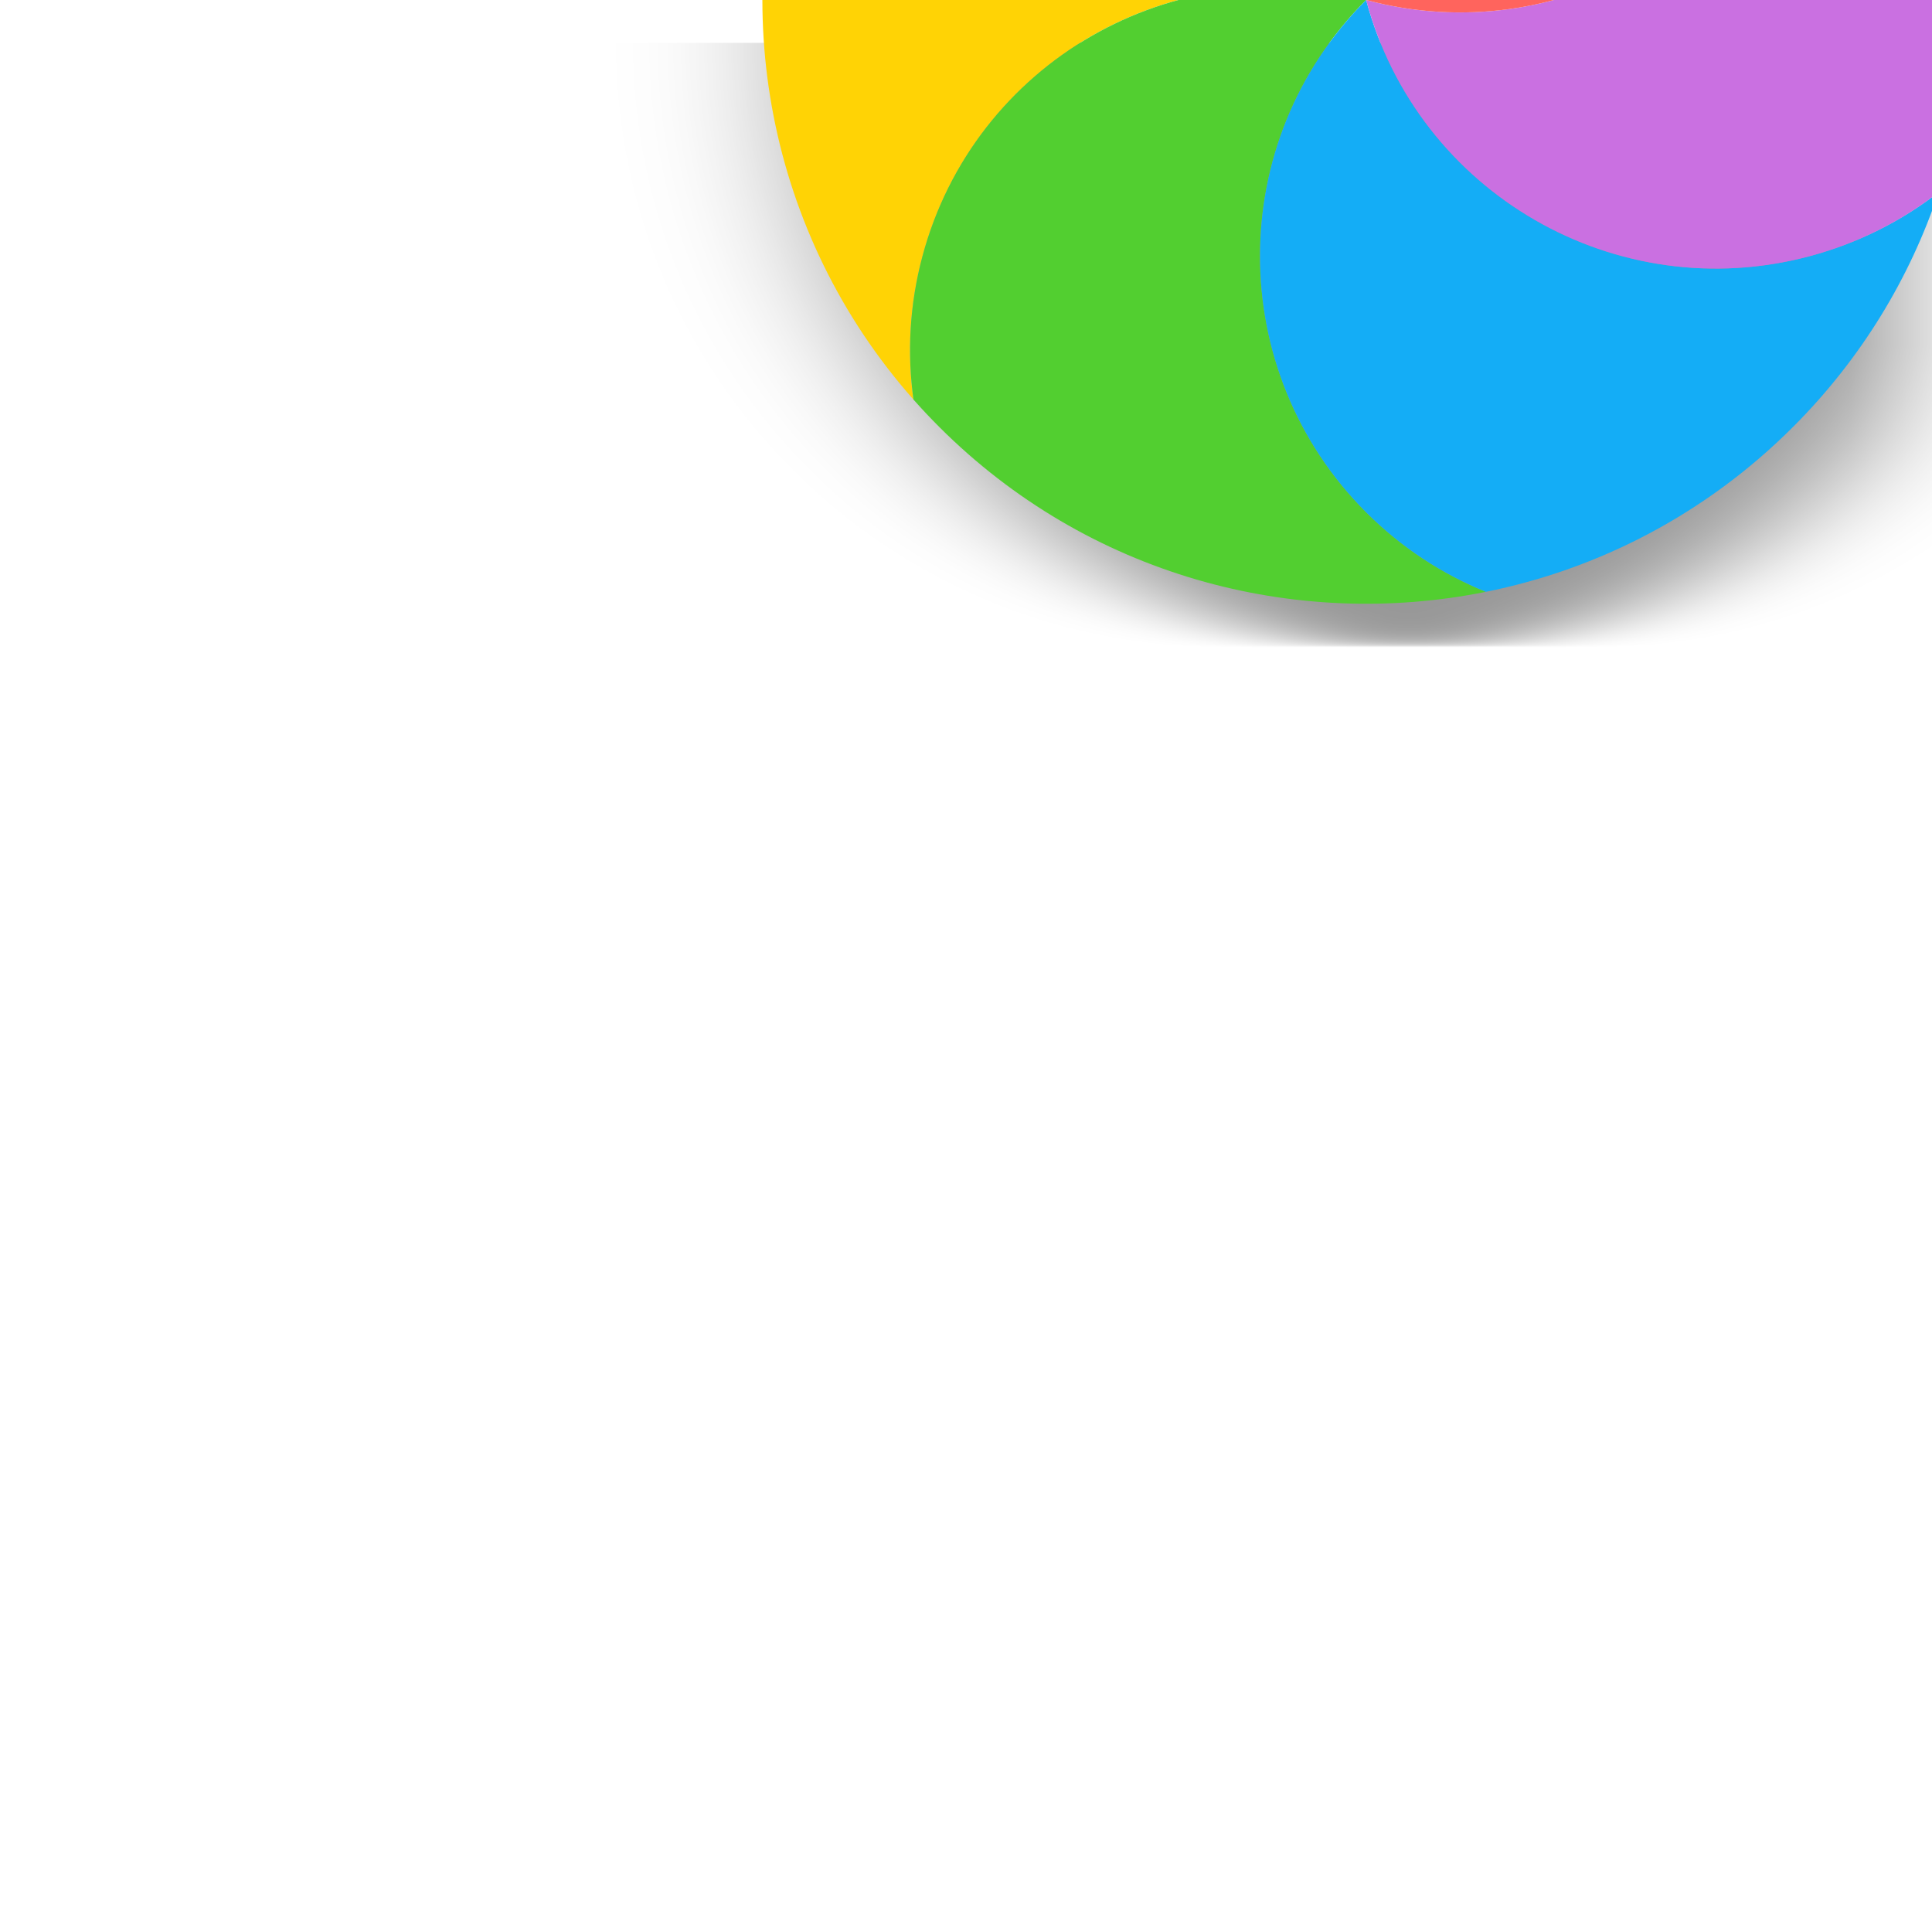
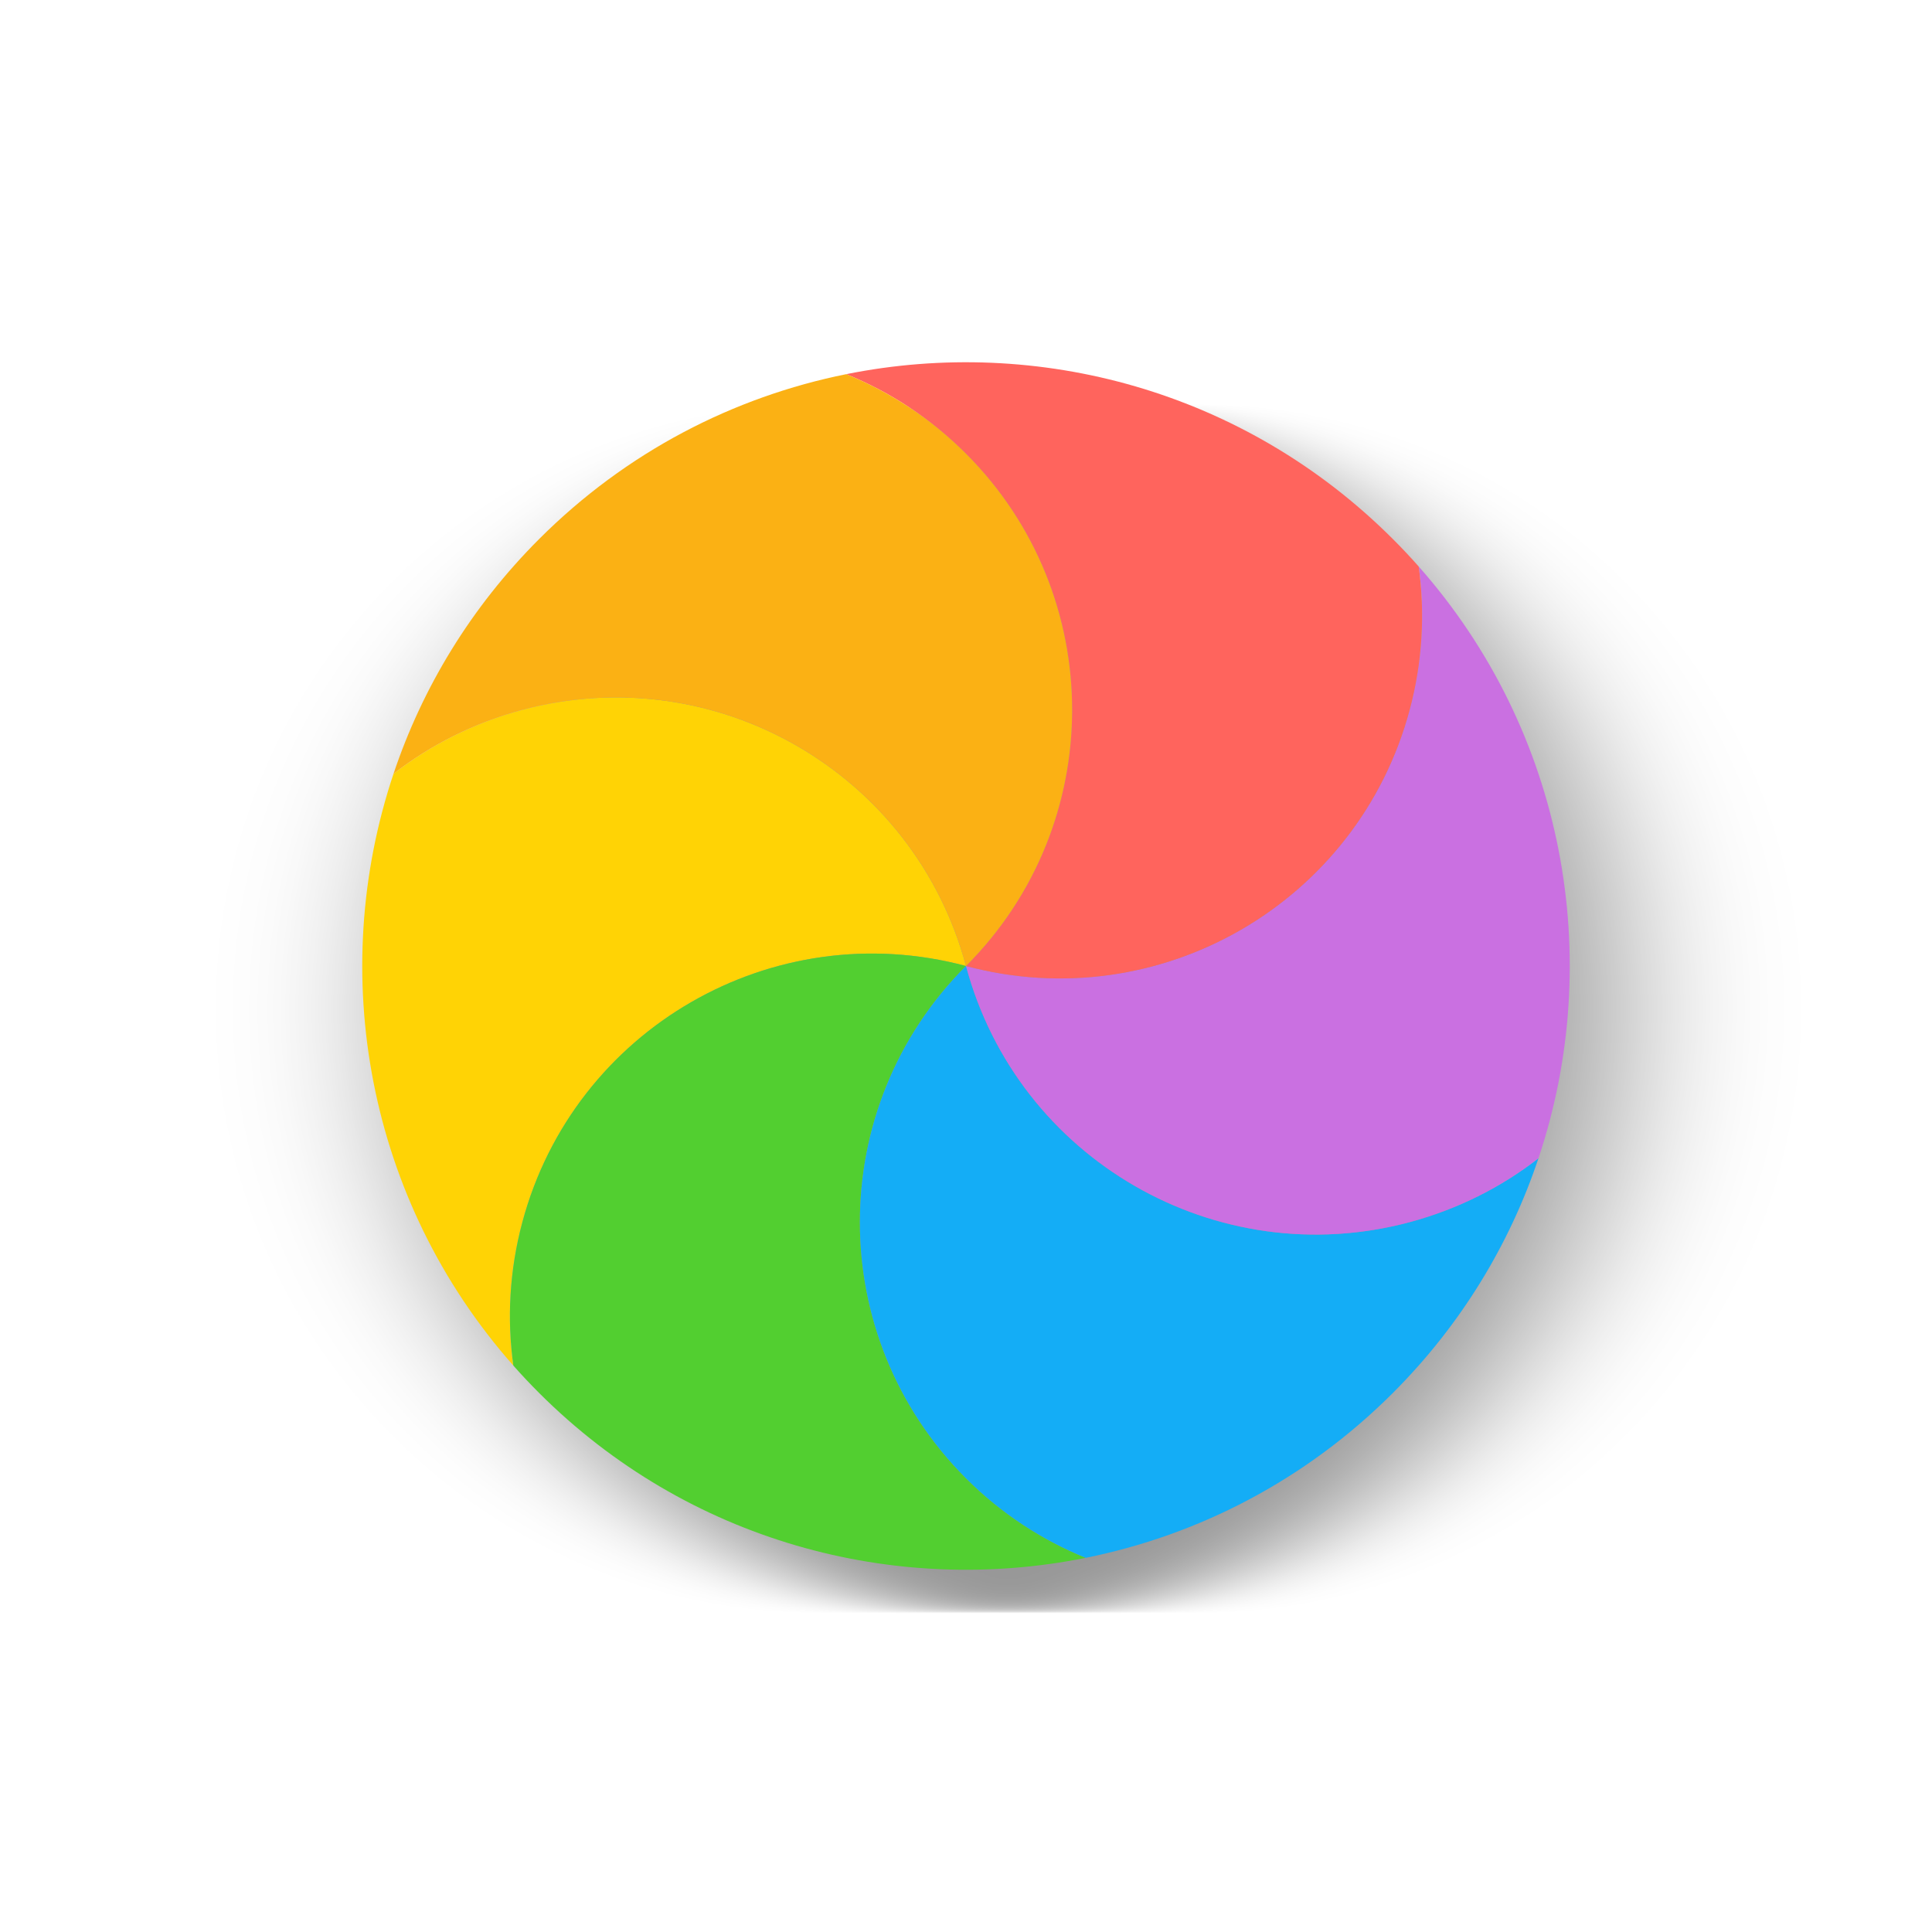
- <svg xmlns="http://www.w3.org/2000/svg" style="transform: rotate(315deg)" width="32" height="32" viewBox="0 0 32 32" fill="none">
-   <g filter="url(#filter0_d_1_311)">
-     <path d="M11.546 7.044C12.319 7.14 13.086 7.39 13.804 7.804C16.674 9.461 17.657 13.13 16 16C14.343 13.13 10.674 12.147 7.804 13.804C7.087 14.217 6.489 14.757 6.019 15.377C6.244 11.721 8.434 8.595 11.546 7.044Z" fill="url(#paint0_linear_1_311)" />
-     <path d="M6.019 15.377C6.489 14.757 7.087 14.217 7.804 13.804C10.674 12.147 14.343 13.13 16 16C12.686 16 10 18.686 10 22C10 22.828 10.168 23.616 10.471 24.334C7.776 22.542 6 19.478 6 16C6 15.791 6.006 15.583 6.019 15.377Z" fill="url(#paint1_linear_1_311)" />
-     <path d="M10.471 24.334C10.168 23.616 10 22.828 10 22C10 18.686 12.686 16 16 16C14.343 18.87 15.326 22.539 18.196 24.196C18.914 24.61 19.681 24.86 20.454 24.956C19.113 25.624 17.601 26 16 26C13.956 26 12.055 25.387 10.471 24.334Z" fill="url(#paint2_linear_1_311)" />
-     <path d="M20.454 24.956C19.681 24.86 18.914 24.61 18.196 24.196C15.326 22.539 14.343 18.87 16 16C17.657 18.87 21.326 19.853 24.196 18.196C24.913 17.782 25.511 17.244 25.981 16.623C25.756 20.279 23.567 23.405 20.454 24.956Z" fill="url(#paint3_linear_1_311)" />
-     <path d="M25.981 16.623C25.511 17.244 24.913 17.782 24.196 18.196C21.326 19.853 17.657 18.87 16 16C19.314 16 22 13.314 22 10C22 9.172 21.832 8.384 21.529 7.666C24.224 9.458 26 12.521 26 16C26 16.209 25.994 16.417 25.981 16.623Z" fill="url(#paint4_linear_1_311)" />
-     <path d="M21.529 7.666C21.832 8.384 22 9.172 22 10C22 13.314 19.314 16 16 16C17.657 13.13 16.674 9.461 13.804 7.804C13.086 7.39 12.319 7.14 11.546 7.044C12.887 6.376 14.399 6 16 6C18.044 6 19.945 6.613 21.529 7.666Z" fill="url(#paint5_linear_1_311)" />
+ <svg xmlns="http://www.w3.org/2000/svg" width="32" height="32" viewBox="0 0 32 32" fill="none">
+   <g transform="rotate(315.0, 16, 16)">
+     <g filter="url(#filter0_d_1_311)">
+       <path d="M11.546 7.044C12.319 7.14 13.086 7.39 13.804 7.804C16.674 9.461 17.657 13.13 16 16C14.343 13.13 10.674 12.147 7.804 13.804C7.087 14.217 6.489 14.757 6.019 15.377C6.244 11.721 8.434 8.595 11.546 7.044Z" fill="url(#paint0_linear_1_311)" />
+       <path d="M6.019 15.377C6.489 14.757 7.087 14.217 7.804 13.804C10.674 12.147 14.343 13.13 16 16C12.686 16 10 18.686 10 22C10 22.828 10.168 23.616 10.471 24.334C7.776 22.542 6 19.478 6 16C6 15.791 6.006 15.583 6.019 15.377Z" fill="url(#paint1_linear_1_311)" />
+       <path d="M10.471 24.334C10.168 23.616 10 22.828 10 22C10 18.686 12.686 16 16 16C14.343 18.87 15.326 22.539 18.196 24.196C18.914 24.61 19.681 24.86 20.454 24.956C19.113 25.624 17.601 26 16 26C13.956 26 12.055 25.387 10.471 24.334Z" fill="url(#paint2_linear_1_311)" />
+       <path d="M20.454 24.956C19.681 24.86 18.914 24.61 18.196 24.196C15.326 22.539 14.343 18.87 16 16C17.657 18.87 21.326 19.853 24.196 18.196C24.913 17.782 25.511 17.244 25.981 16.623C25.756 20.279 23.567 23.405 20.454 24.956Z" fill="url(#paint3_linear_1_311)" />
+       <path d="M25.981 16.623C25.511 17.244 24.913 17.782 24.196 18.196C21.326 19.853 17.657 18.87 16 16C19.314 16 22 13.314 22 10C22 9.172 21.832 8.384 21.529 7.666C24.224 9.458 26 12.521 26 16C26 16.209 25.994 16.417 25.981 16.623Z" fill="url(#paint4_linear_1_311)" />
+       <path d="M21.529 7.666C21.832 8.384 22 9.172 22 10C22 13.314 19.314 16 16 16C17.657 13.13 16.674 9.461 13.804 7.804C13.086 7.39 12.319 7.14 11.546 7.044C12.887 6.376 14.399 6 16 6C18.044 6 19.945 6.613 21.529 7.666Z" fill="url(#paint5_linear_1_311)" />
+     </g>
+     <defs>
+       <filter id="filter0_d_1_311" x="4" y="5" width="24" height="24" filterUnits="userSpaceOnUse" color-interpolation-filters="sRGB">
+         <feFlood flood-opacity="0" result="BackgroundImageFix" />
+         <feColorMatrix in="SourceAlpha" type="matrix" values="0 0 0 0 0 0 0 0 0 0 0 0 0 0 0 0 0 0 127 0" result="hardAlpha" />
+         <feOffset dy="1" />
+         <feGaussianBlur stdDeviation="1" />
+         <feColorMatrix type="matrix" values="0 0 0 0 0 0 0 0 0 0 0 0 0 0 0 0 0 0 0.405 0" />
+         <feBlend mode="normal" in2="BackgroundImageFix" result="effect1_dropShadow_1_311" />
+         <feBlend mode="normal" in="SourceGraphic" in2="effect1_dropShadow_1_311" result="shape" />
+       </filter>
+       <linearGradient id="paint0_linear_1_311" x1="545.308" y1="7.044" x2="545.308" y2="902.599" gradientUnits="userSpaceOnUse">
+         <stop stop-color="#FFD305" style="stop-color:#FFD305;stop-color:color(display-p3 1 0.828 0.02);stop-opacity:1;" />
+         <stop offset="1" stop-color="#FDCF01" style="stop-color:#FDCF01;stop-color:color(display-p3 0.992 0.812 0.004);stop-opacity:1;" />
+       </linearGradient>
+       <linearGradient id="paint1_linear_1_311" x1="506" y1="12.999" x2="506" y2="1146.46" gradientUnits="userSpaceOnUse">
+         <stop stop-color="#52CF30" style="stop-color:#52CF30;stop-color:color(display-p3 0.322 0.812 0.188);stop-opacity:1;" />
+         <stop offset="1" stop-color="#3BBD1C" style="stop-color:#3BBD1C;stop-color:color(display-p3 0.231 0.741 0.11);stop-opacity:1;" />
+       </linearGradient>
+       <linearGradient id="paint2_linear_1_311" x1="532.723" y1="16" x2="532.723" y2="1016" gradientUnits="userSpaceOnUse">
+         <stop stop-color="#14ADF6" style="stop-color:#14ADF6;stop-color:color(display-p3 0.078 0.678 0.965);stop-opacity:1;" />
+         <stop offset="1" stop-color="#1191F4" style="stop-color:#1191F4;stop-color:color(display-p3 0.067 0.569 0.957);stop-opacity:1;" />
+       </linearGradient>
+       <linearGradient id="paint3_linear_1_311" x1="554.484" y1="16" x2="554.484" y2="911.555" gradientUnits="userSpaceOnUse">
+         <stop stop-color="#CA70E1" style="stop-color:#CA70E1;stop-color:color(display-p3 0.792 0.439 0.882);stop-opacity:1;" />
+         <stop offset="1" stop-color="#B452CB" style="stop-color:#B452CB;stop-color:color(display-p3 0.706 0.322 0.796);stop-opacity:1;" />
+       </linearGradient>
+       <linearGradient id="paint4_linear_1_311" x1="516" y1="7.666" x2="516" y2="1141.12" gradientUnits="userSpaceOnUse">
+         <stop stop-color="#FF645D" style="stop-color:#FF645D;stop-color:color(display-p3 1 0.392 0.365);stop-opacity:1;" />
+         <stop offset="1" stop-color="#FF4332" style="stop-color:#FF4332;stop-color:color(display-p3 1 0.263 0.196);stop-opacity:1;" />
+       </linearGradient>
+       <linearGradient id="paint5_linear_1_311" x1="534.269" y1="6" x2="534.269" y2="1006" gradientUnits="userSpaceOnUse">
+         <stop stop-color="#FBB114" style="stop-color:#FBB114;stop-color:color(display-p3 0.984 0.694 0.078);stop-opacity:1;" />
+         <stop offset="1" stop-color="#FF9508" style="stop-color:#FF9508;stop-color:color(display-p3 1 0.584 0.031);stop-opacity:1;" />
+       </linearGradient>
+     </defs>
  </g>
-   <defs>
-     <filter id="filter0_d_1_311" x="4" y="5" width="24" height="24" filterUnits="userSpaceOnUse" color-interpolation-filters="sRGB">
-       <feFlood flood-opacity="0" result="BackgroundImageFix" />
-       <feColorMatrix in="SourceAlpha" type="matrix" values="0 0 0 0 0 0 0 0 0 0 0 0 0 0 0 0 0 0 127 0" result="hardAlpha" />
-       <feOffset dy="1" />
-       <feGaussianBlur stdDeviation="1" />
-       <feColorMatrix type="matrix" values="0 0 0 0 0 0 0 0 0 0 0 0 0 0 0 0 0 0 0.405 0" />
-       <feBlend mode="normal" in2="BackgroundImageFix" result="effect1_dropShadow_1_311" />
-       <feBlend mode="normal" in="SourceGraphic" in2="effect1_dropShadow_1_311" result="shape" />
-     </filter>
-     <linearGradient id="paint0_linear_1_311" x1="545.308" y1="7.044" x2="545.308" y2="902.599" gradientUnits="userSpaceOnUse">
-       <stop stop-color="#FFD305" style="stop-color:#FFD305;stop-color:color(display-p3 1 0.828 0.02);stop-opacity:1;" />
-       <stop offset="1" stop-color="#FDCF01" style="stop-color:#FDCF01;stop-color:color(display-p3 0.992 0.812 0.004);stop-opacity:1;" />
-     </linearGradient>
-     <linearGradient id="paint1_linear_1_311" x1="506" y1="12.999" x2="506" y2="1146.46" gradientUnits="userSpaceOnUse">
-       <stop stop-color="#52CF30" style="stop-color:#52CF30;stop-color:color(display-p3 0.322 0.812 0.188);stop-opacity:1;" />
-       <stop offset="1" stop-color="#3BBD1C" style="stop-color:#3BBD1C;stop-color:color(display-p3 0.231 0.741 0.11);stop-opacity:1;" />
-     </linearGradient>
-     <linearGradient id="paint2_linear_1_311" x1="532.723" y1="16" x2="532.723" y2="1016" gradientUnits="userSpaceOnUse">
-       <stop stop-color="#14ADF6" style="stop-color:#14ADF6;stop-color:color(display-p3 0.078 0.678 0.965);stop-opacity:1;" />
-       <stop offset="1" stop-color="#1191F4" style="stop-color:#1191F4;stop-color:color(display-p3 0.067 0.569 0.957);stop-opacity:1;" />
-     </linearGradient>
-     <linearGradient id="paint3_linear_1_311" x1="554.484" y1="16" x2="554.484" y2="911.555" gradientUnits="userSpaceOnUse">
-       <stop stop-color="#CA70E1" style="stop-color:#CA70E1;stop-color:color(display-p3 0.792 0.439 0.882);stop-opacity:1;" />
-       <stop offset="1" stop-color="#B452CB" style="stop-color:#B452CB;stop-color:color(display-p3 0.706 0.322 0.796);stop-opacity:1;" />
-     </linearGradient>
-     <linearGradient id="paint4_linear_1_311" x1="516" y1="7.666" x2="516" y2="1141.12" gradientUnits="userSpaceOnUse">
-       <stop stop-color="#FF645D" style="stop-color:#FF645D;stop-color:color(display-p3 1 0.392 0.365);stop-opacity:1;" />
-       <stop offset="1" stop-color="#FF4332" style="stop-color:#FF4332;stop-color:color(display-p3 1 0.263 0.196);stop-opacity:1;" />
-     </linearGradient>
-     <linearGradient id="paint5_linear_1_311" x1="534.269" y1="6" x2="534.269" y2="1006" gradientUnits="userSpaceOnUse">
-       <stop stop-color="#FBB114" style="stop-color:#FBB114;stop-color:color(display-p3 0.984 0.694 0.078);stop-opacity:1;" />
-       <stop offset="1" stop-color="#FF9508" style="stop-color:#FF9508;stop-color:color(display-p3 1 0.584 0.031);stop-opacity:1;" />
-     </linearGradient>
-   </defs>
</svg>
